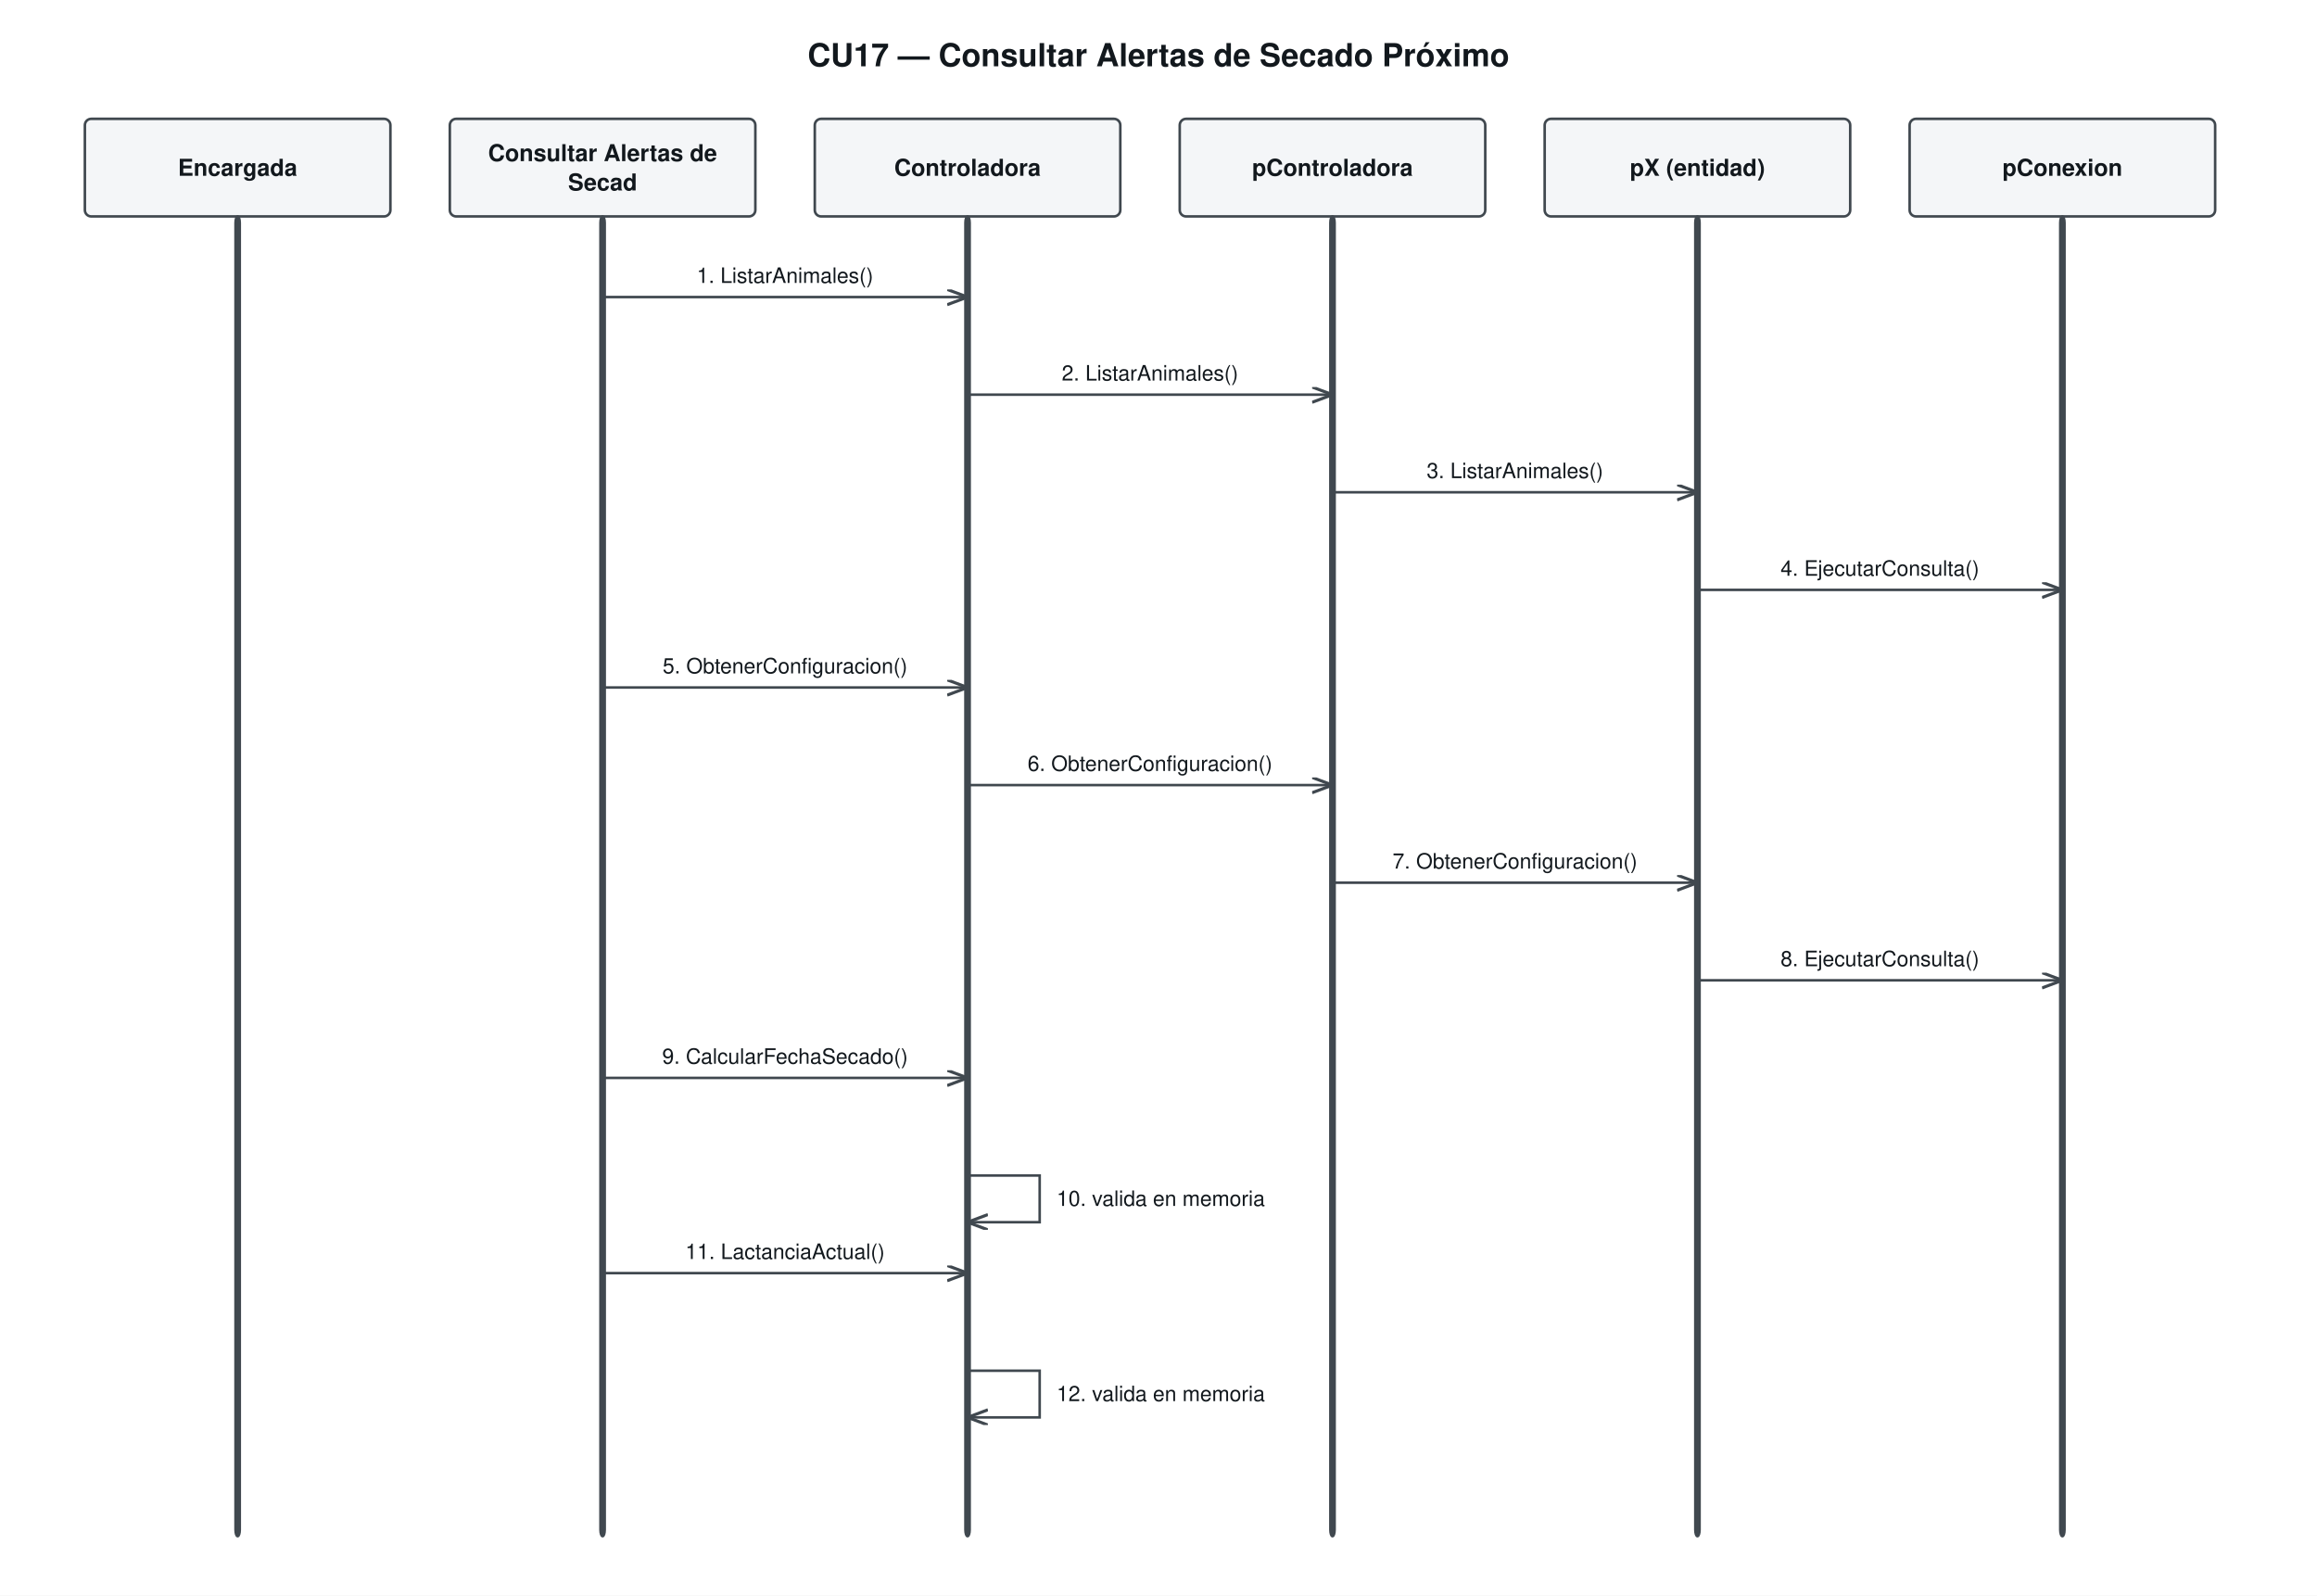
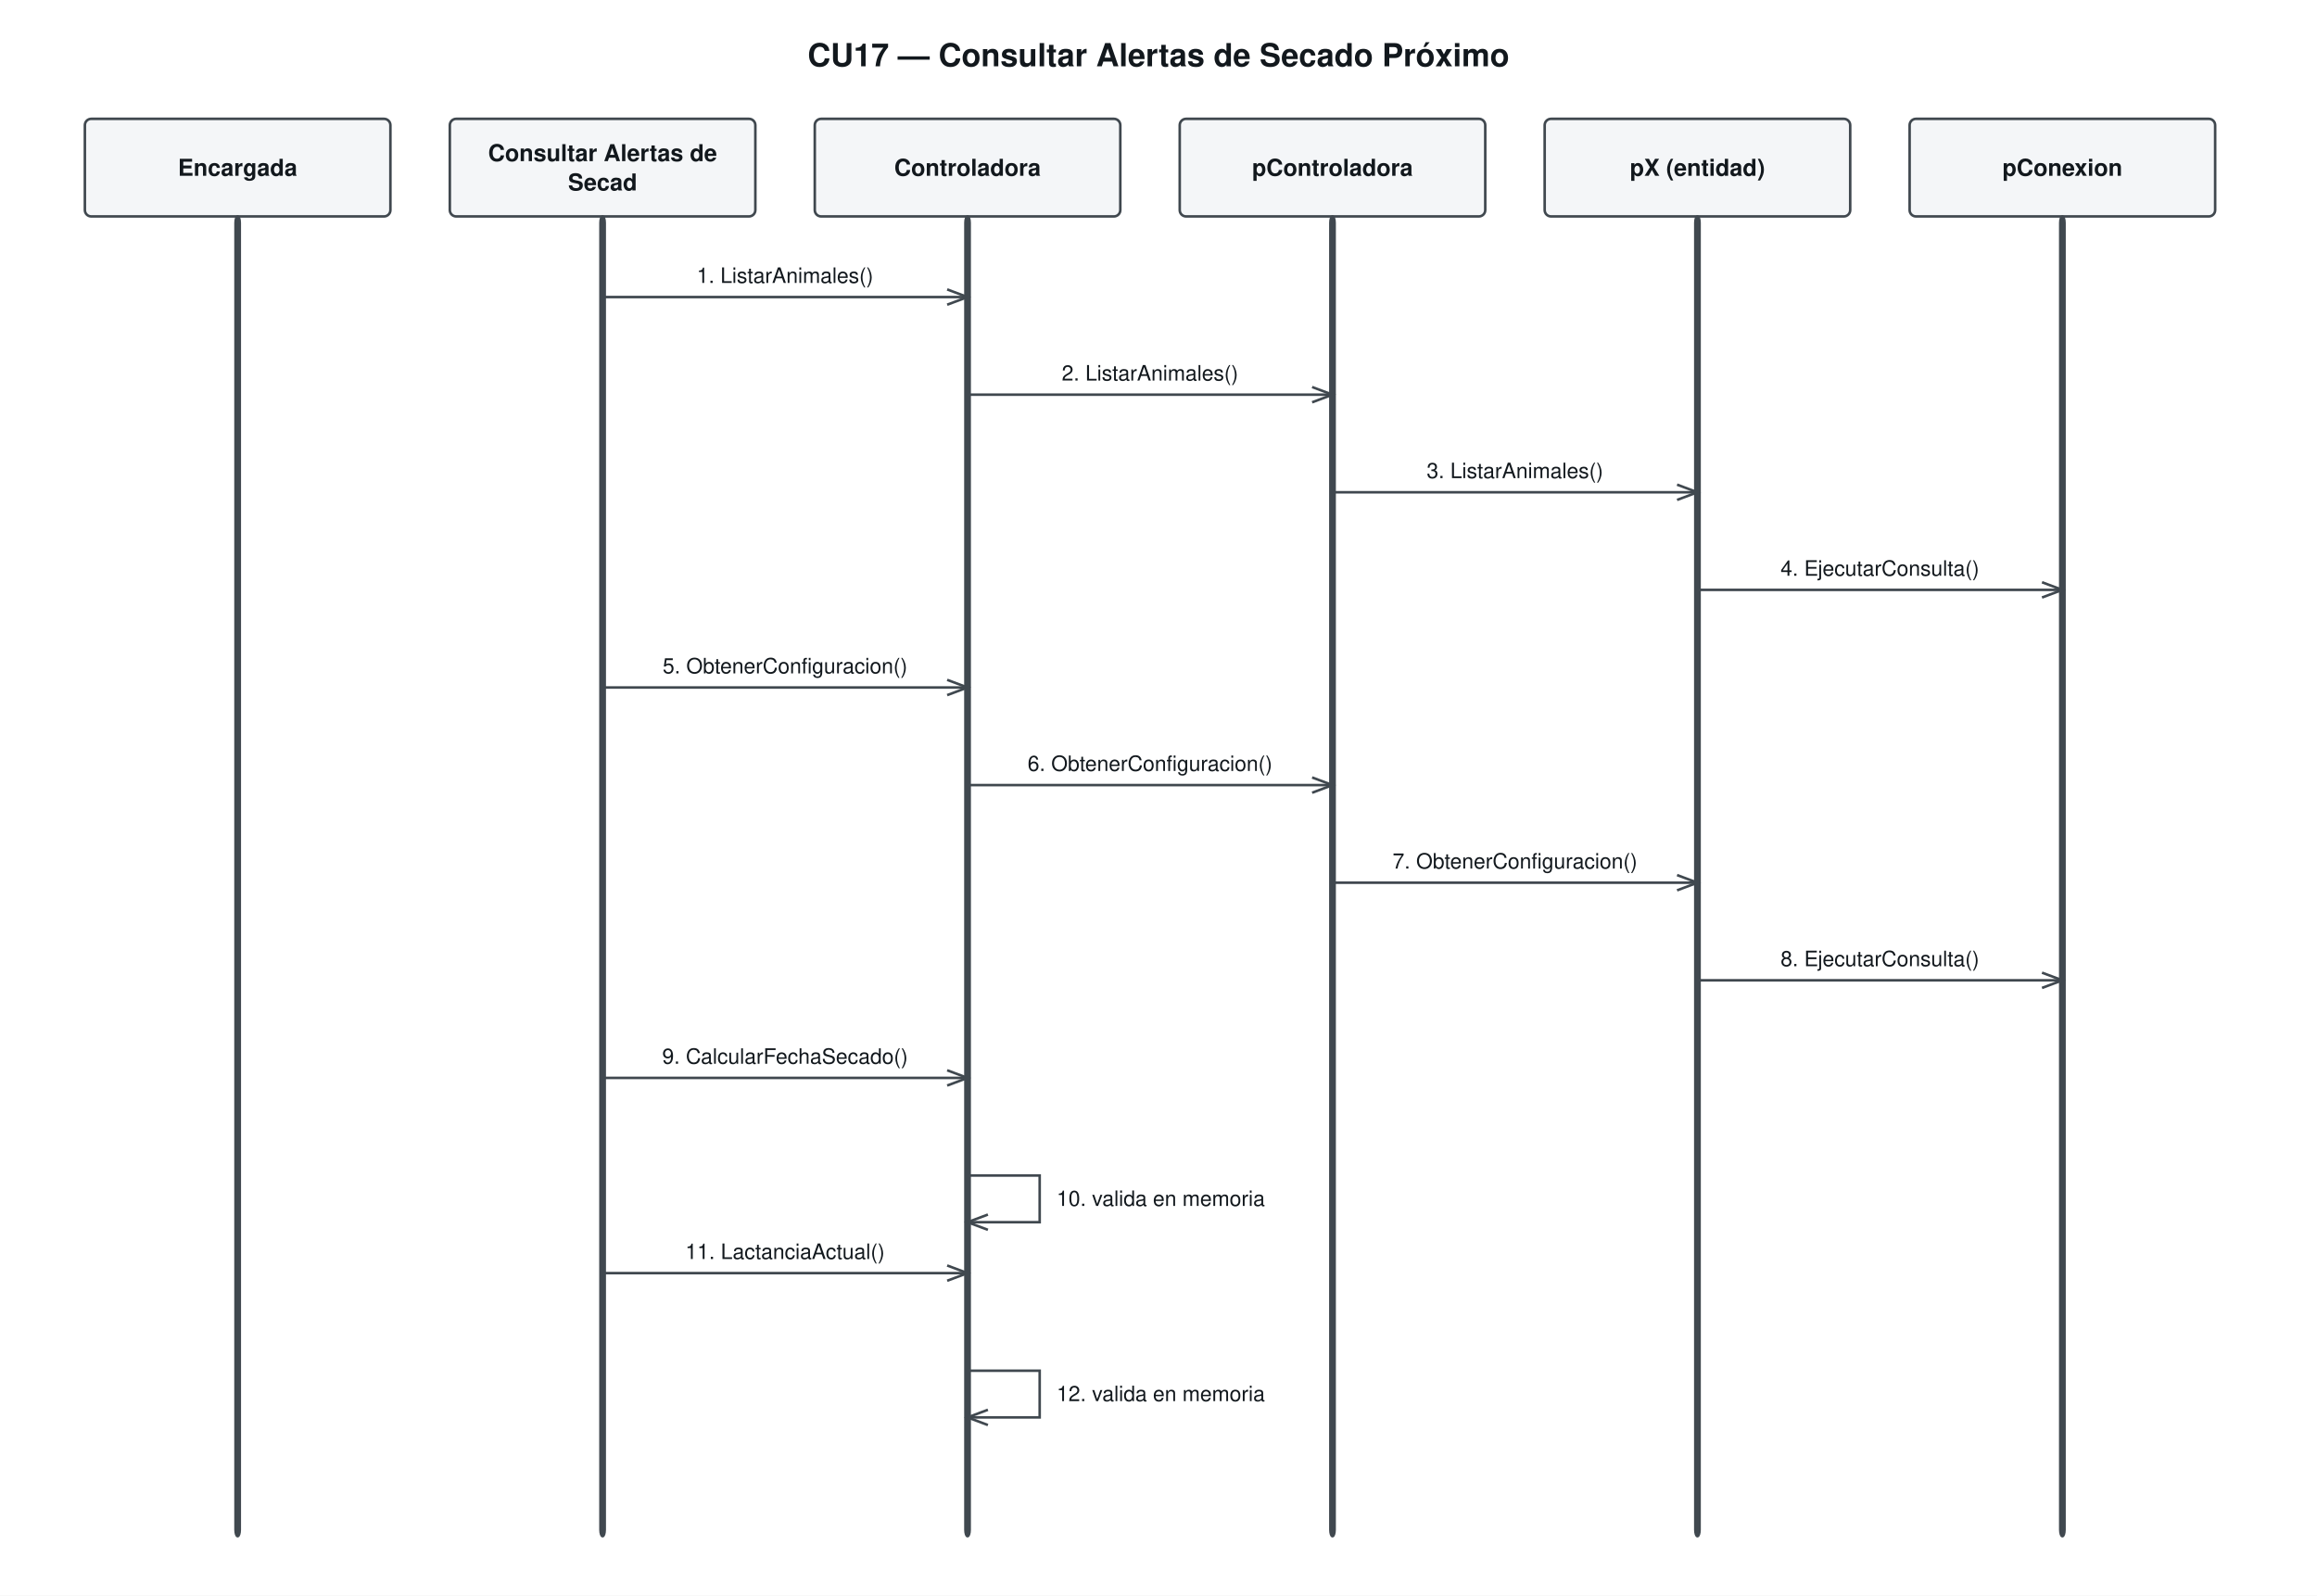
<svg xmlns="http://www.w3.org/2000/svg" width="1092" height="752" viewBox="0 0 1092 752">
-   <defs>
-     <marker id="punta" markerWidth="9" markerHeight="9" refX="8" refY="3" orient="auto">
-       <path d="M0,0 L8,3 L0,6" fill="none" stroke="#40484f" stroke-width="1.2" />
-     </marker>
-   </defs>
  <rect width="100%" height="100%" fill="#ffffff" />
  <text x="546.0" y="26.0" font-family="Helvetica, Arial, sans-serif" font-size="15" font-weight="600" fill="#12181d" text-anchor="middle" dominant-baseline="middle">CU17 — Consultar Alertas de Secado Próximo</text>
  <rect x="40.0" y="56.0" width="144.0" height="46.0" rx="3" fill="#f4f6f8" stroke="#40484f" stroke-width="1.2" />
  <text x="112.0" y="79.0" font-family="Helvetica, Arial, sans-serif" font-size="11" font-weight="600" fill="#12181d" text-anchor="middle" dominant-baseline="middle">Encargada</text>
  <rect x="111.0" y="102.0" width="2.0" height="622.0" rx="3" fill="#40484f" stroke="#40484f" stroke-width="1.2" />
  <rect x="212.0" y="56.0" width="144.0" height="46.0" rx="3" fill="#f4f6f8" stroke="#40484f" stroke-width="1.2" />
  <text x="284.0" y="72.1" font-family="Helvetica, Arial, sans-serif" font-size="11" font-weight="600" fill="#12181d" text-anchor="middle" dominant-baseline="middle">Consultar Alertas de</text>
  <text x="284.0" y="85.9" font-family="Helvetica, Arial, sans-serif" font-size="11" font-weight="600" fill="#12181d" text-anchor="middle" dominant-baseline="middle">Secad</text>
  <rect x="283.0" y="102.0" width="2.0" height="622.0" rx="3" fill="#40484f" stroke="#40484f" stroke-width="1.2" />
  <rect x="384.0" y="56.0" width="144.0" height="46.0" rx="3" fill="#f4f6f8" stroke="#40484f" stroke-width="1.2" />
  <text x="456.0" y="79.0" font-family="Helvetica, Arial, sans-serif" font-size="11" font-weight="600" fill="#12181d" text-anchor="middle" dominant-baseline="middle">Controladora</text>
  <rect x="455.0" y="102.0" width="2.0" height="622.0" rx="3" fill="#40484f" stroke="#40484f" stroke-width="1.2" />
  <rect x="556.0" y="56.0" width="144.0" height="46.0" rx="3" fill="#f4f6f8" stroke="#40484f" stroke-width="1.2" />
  <text x="628.0" y="79.0" font-family="Helvetica, Arial, sans-serif" font-size="11" font-weight="600" fill="#12181d" text-anchor="middle" dominant-baseline="middle">pControladora</text>
  <rect x="627.0" y="102.0" width="2.0" height="622.0" rx="3" fill="#40484f" stroke="#40484f" stroke-width="1.2" />
  <rect x="728.0" y="56.0" width="144.0" height="46.0" rx="3" fill="#f4f6f8" stroke="#40484f" stroke-width="1.2" />
  <text x="800.0" y="79.0" font-family="Helvetica, Arial, sans-serif" font-size="11" font-weight="600" fill="#12181d" text-anchor="middle" dominant-baseline="middle">pX (entidad)</text>
  <rect x="799.0" y="102.0" width="2.0" height="622.0" rx="3" fill="#40484f" stroke="#40484f" stroke-width="1.2" />
  <rect x="900.0" y="56.0" width="144.0" height="46.0" rx="3" fill="#f4f6f8" stroke="#40484f" stroke-width="1.2" />
  <text x="972.0" y="79.0" font-family="Helvetica, Arial, sans-serif" font-size="11" font-weight="600" fill="#12181d" text-anchor="middle" dominant-baseline="middle">pConexion</text>
  <rect x="971.0" y="102.0" width="2.0" height="622.0" rx="3" fill="#40484f" stroke="#40484f" stroke-width="1.2" />
-   <line x1="284.0" y1="140.0" x2="456.0" y2="140.0" stroke="#40484f" stroke-width="1.2" marker-end="url(#punta)" />
+   <line x1="284.0" y1="140.0" x2="456.0" y2="140.0" stroke="#40484f" stroke-width="1.2" />
+   <path d="M 446.4 143.6 L 456.0 140.0 L 446.4 136.4" fill="none" stroke="#40484f" stroke-width="1.2" />
  <text x="370.0" y="130.0" font-family="Helvetica, Arial, sans-serif" font-size="10" fill="#12181d" text-anchor="middle" dominant-baseline="middle">1. ListarAnimales()</text>
-   <line x1="456.0" y1="186.0" x2="628.0" y2="186.0" stroke="#40484f" stroke-width="1.2" marker-end="url(#punta)" />
+   <line x1="456.0" y1="186.0" x2="628.0" y2="186.0" stroke="#40484f" stroke-width="1.2" />
+   <path d="M 618.4 189.6 L 628.0 186.0 L 618.4 182.4" fill="none" stroke="#40484f" stroke-width="1.2" />
  <text x="542.0" y="176.0" font-family="Helvetica, Arial, sans-serif" font-size="10" fill="#12181d" text-anchor="middle" dominant-baseline="middle">2. ListarAnimales()</text>
-   <line x1="628.0" y1="232.0" x2="800.0" y2="232.0" stroke="#40484f" stroke-width="1.2" marker-end="url(#punta)" />
+   <line x1="628.0" y1="232.0" x2="800.0" y2="232.0" stroke="#40484f" stroke-width="1.2" />
+   <path d="M 790.4 235.6 L 800.0 232.0 L 790.4 228.4" fill="none" stroke="#40484f" stroke-width="1.2" />
  <text x="714.0" y="222.0" font-family="Helvetica, Arial, sans-serif" font-size="10" fill="#12181d" text-anchor="middle" dominant-baseline="middle">3. ListarAnimales()</text>
-   <line x1="800.0" y1="278.0" x2="972.0" y2="278.0" stroke="#40484f" stroke-width="1.2" marker-end="url(#punta)" />
+   <line x1="800.0" y1="278.0" x2="972.0" y2="278.0" stroke="#40484f" stroke-width="1.2" />
+   <path d="M 962.4 281.6 L 972.0 278.0 L 962.4 274.4" fill="none" stroke="#40484f" stroke-width="1.2" />
  <text x="886.0" y="268.0" font-family="Helvetica, Arial, sans-serif" font-size="10" fill="#12181d" text-anchor="middle" dominant-baseline="middle">4. EjecutarConsulta()</text>
-   <line x1="284.0" y1="324.0" x2="456.0" y2="324.0" stroke="#40484f" stroke-width="1.2" marker-end="url(#punta)" />
+   <line x1="284.0" y1="324.0" x2="456.0" y2="324.0" stroke="#40484f" stroke-width="1.2" />
+   <path d="M 446.4 327.6 L 456.0 324.0 L 446.4 320.4" fill="none" stroke="#40484f" stroke-width="1.2" />
  <text x="370.0" y="314.0" font-family="Helvetica, Arial, sans-serif" font-size="10" fill="#12181d" text-anchor="middle" dominant-baseline="middle">5. ObtenerConfiguracion()</text>
-   <line x1="456.0" y1="370.0" x2="628.0" y2="370.0" stroke="#40484f" stroke-width="1.2" marker-end="url(#punta)" />
+   <line x1="456.0" y1="370.0" x2="628.0" y2="370.0" stroke="#40484f" stroke-width="1.2" />
+   <path d="M 618.4 373.6 L 628.0 370.0 L 618.4 366.4" fill="none" stroke="#40484f" stroke-width="1.2" />
  <text x="542.0" y="360.0" font-family="Helvetica, Arial, sans-serif" font-size="10" fill="#12181d" text-anchor="middle" dominant-baseline="middle">6. ObtenerConfiguracion()</text>
-   <line x1="628.0" y1="416.0" x2="800.0" y2="416.0" stroke="#40484f" stroke-width="1.2" marker-end="url(#punta)" />
+   <line x1="628.0" y1="416.0" x2="800.0" y2="416.0" stroke="#40484f" stroke-width="1.2" />
+   <path d="M 790.4 419.6 L 800.0 416.0 L 790.4 412.4" fill="none" stroke="#40484f" stroke-width="1.2" />
  <text x="714.0" y="406.0" font-family="Helvetica, Arial, sans-serif" font-size="10" fill="#12181d" text-anchor="middle" dominant-baseline="middle">7. ObtenerConfiguracion()</text>
-   <line x1="800.0" y1="462.0" x2="972.0" y2="462.0" stroke="#40484f" stroke-width="1.2" marker-end="url(#punta)" />
+   <line x1="800.0" y1="462.0" x2="972.0" y2="462.0" stroke="#40484f" stroke-width="1.2" />
+   <path d="M 962.4 465.6 L 972.0 462.0 L 962.4 458.4" fill="none" stroke="#40484f" stroke-width="1.2" />
  <text x="886.0" y="452.0" font-family="Helvetica, Arial, sans-serif" font-size="10" fill="#12181d" text-anchor="middle" dominant-baseline="middle">8. EjecutarConsulta()</text>
-   <line x1="284.0" y1="508.0" x2="456.0" y2="508.0" stroke="#40484f" stroke-width="1.2" marker-end="url(#punta)" />
+   <line x1="284.0" y1="508.0" x2="456.0" y2="508.0" stroke="#40484f" stroke-width="1.2" />
+   <path d="M 446.4 511.6 L 456.0 508.0 L 446.4 504.4" fill="none" stroke="#40484f" stroke-width="1.2" />
  <text x="370.0" y="498.0" font-family="Helvetica, Arial, sans-serif" font-size="10" fill="#12181d" text-anchor="middle" dominant-baseline="middle">9. CalcularFechaSecado()</text>
-   <path d="M 456.0 554.0 h 34 v 22 h -34" fill="none" stroke="#40484f" stroke-width="1.2" marker-end="url(#punta)" />
+   <path d="M 456.0 554.0 h 34 v 22 h -34" fill="none" stroke="#40484f" stroke-width="1.2" />
+   <path d="M 465.6 572.4 L 456.0 576.0 L 465.6 579.6" fill="none" stroke="#40484f" stroke-width="1.2" />
  <text x="498.0" y="565.0" font-family="Helvetica, Arial, sans-serif" font-size="10" fill="#12181d" text-anchor="start" dominant-baseline="middle">10. valida en memoria</text>
-   <line x1="284.0" y1="600.0" x2="456.0" y2="600.0" stroke="#40484f" stroke-width="1.2" marker-end="url(#punta)" />
+   <line x1="284.0" y1="600.0" x2="456.0" y2="600.0" stroke="#40484f" stroke-width="1.2" />
+   <path d="M 446.4 603.6 L 456.0 600.0 L 446.4 596.4" fill="none" stroke="#40484f" stroke-width="1.2" />
  <text x="370.0" y="590.0" font-family="Helvetica, Arial, sans-serif" font-size="10" fill="#12181d" text-anchor="middle" dominant-baseline="middle">11. LactanciaActual()</text>
-   <path d="M 456.0 646.0 h 34 v 22 h -34" fill="none" stroke="#40484f" stroke-width="1.2" marker-end="url(#punta)" />
+   <path d="M 456.0 646.0 h 34 v 22 h -34" fill="none" stroke="#40484f" stroke-width="1.2" />
+   <path d="M 465.6 664.4 L 456.0 668.0 L 465.6 671.6" fill="none" stroke="#40484f" stroke-width="1.2" />
  <text x="498.0" y="657.0" font-family="Helvetica, Arial, sans-serif" font-size="10" fill="#12181d" text-anchor="start" dominant-baseline="middle">12. valida en memoria</text>
</svg>
